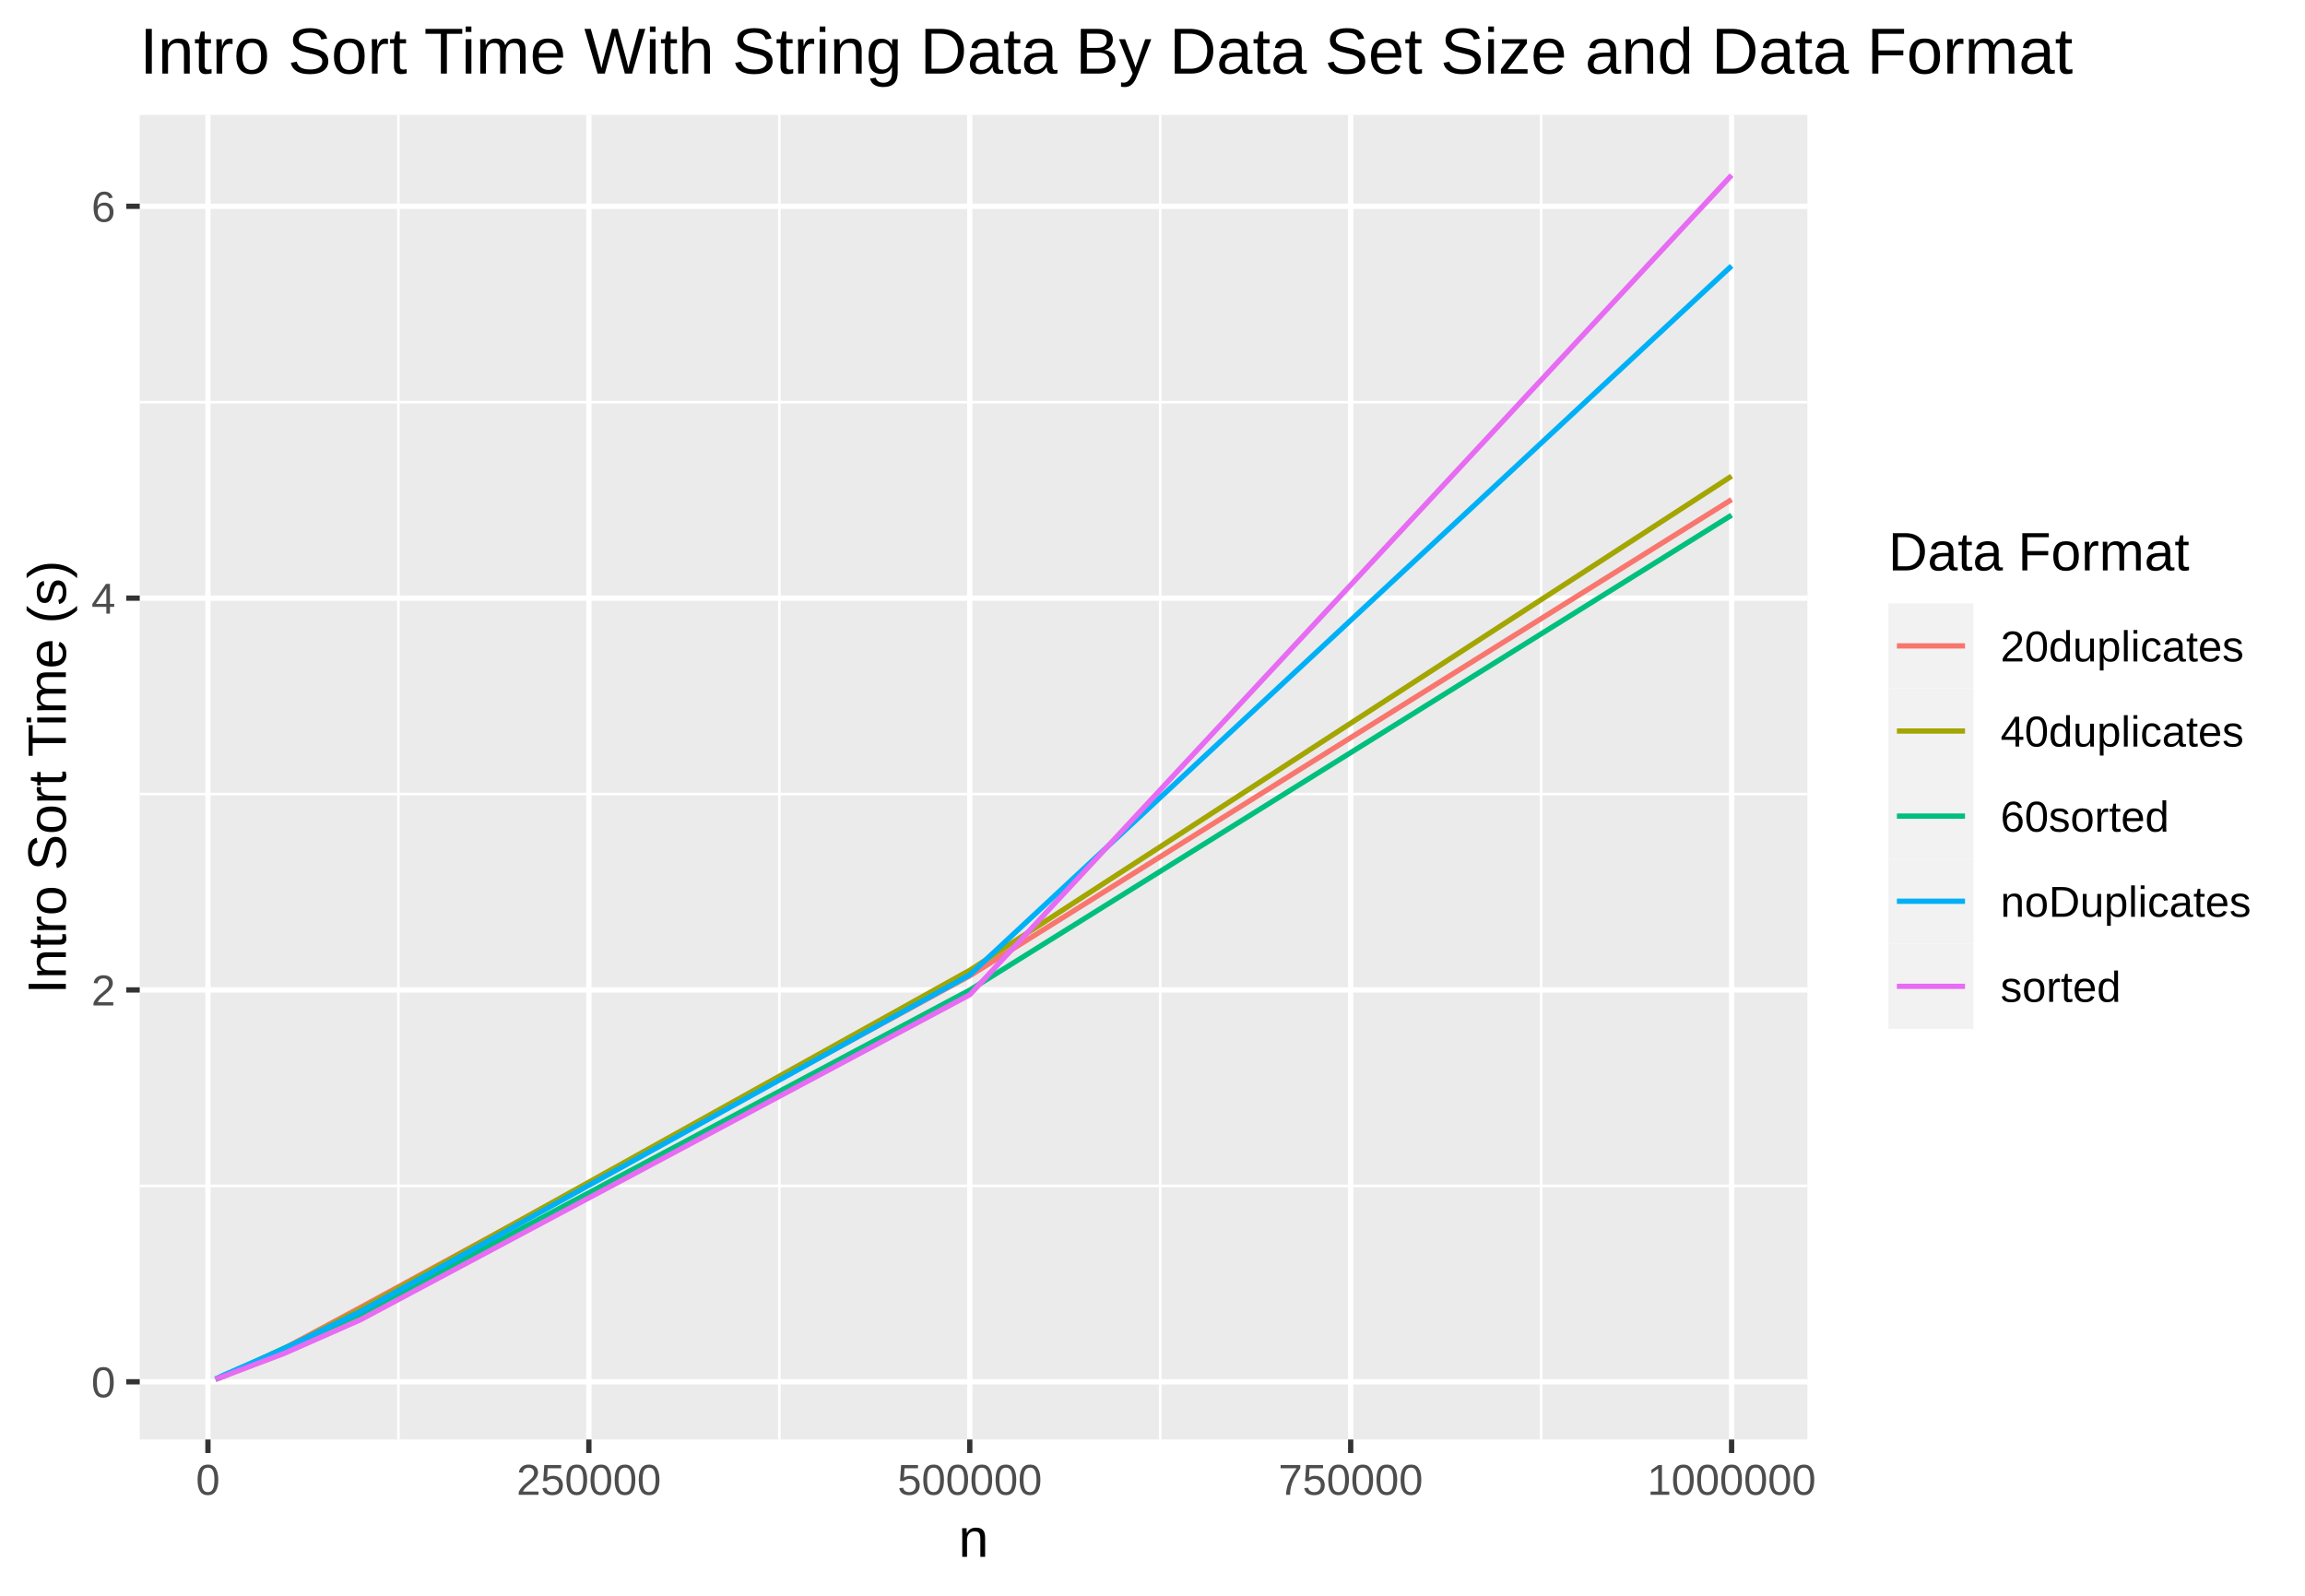
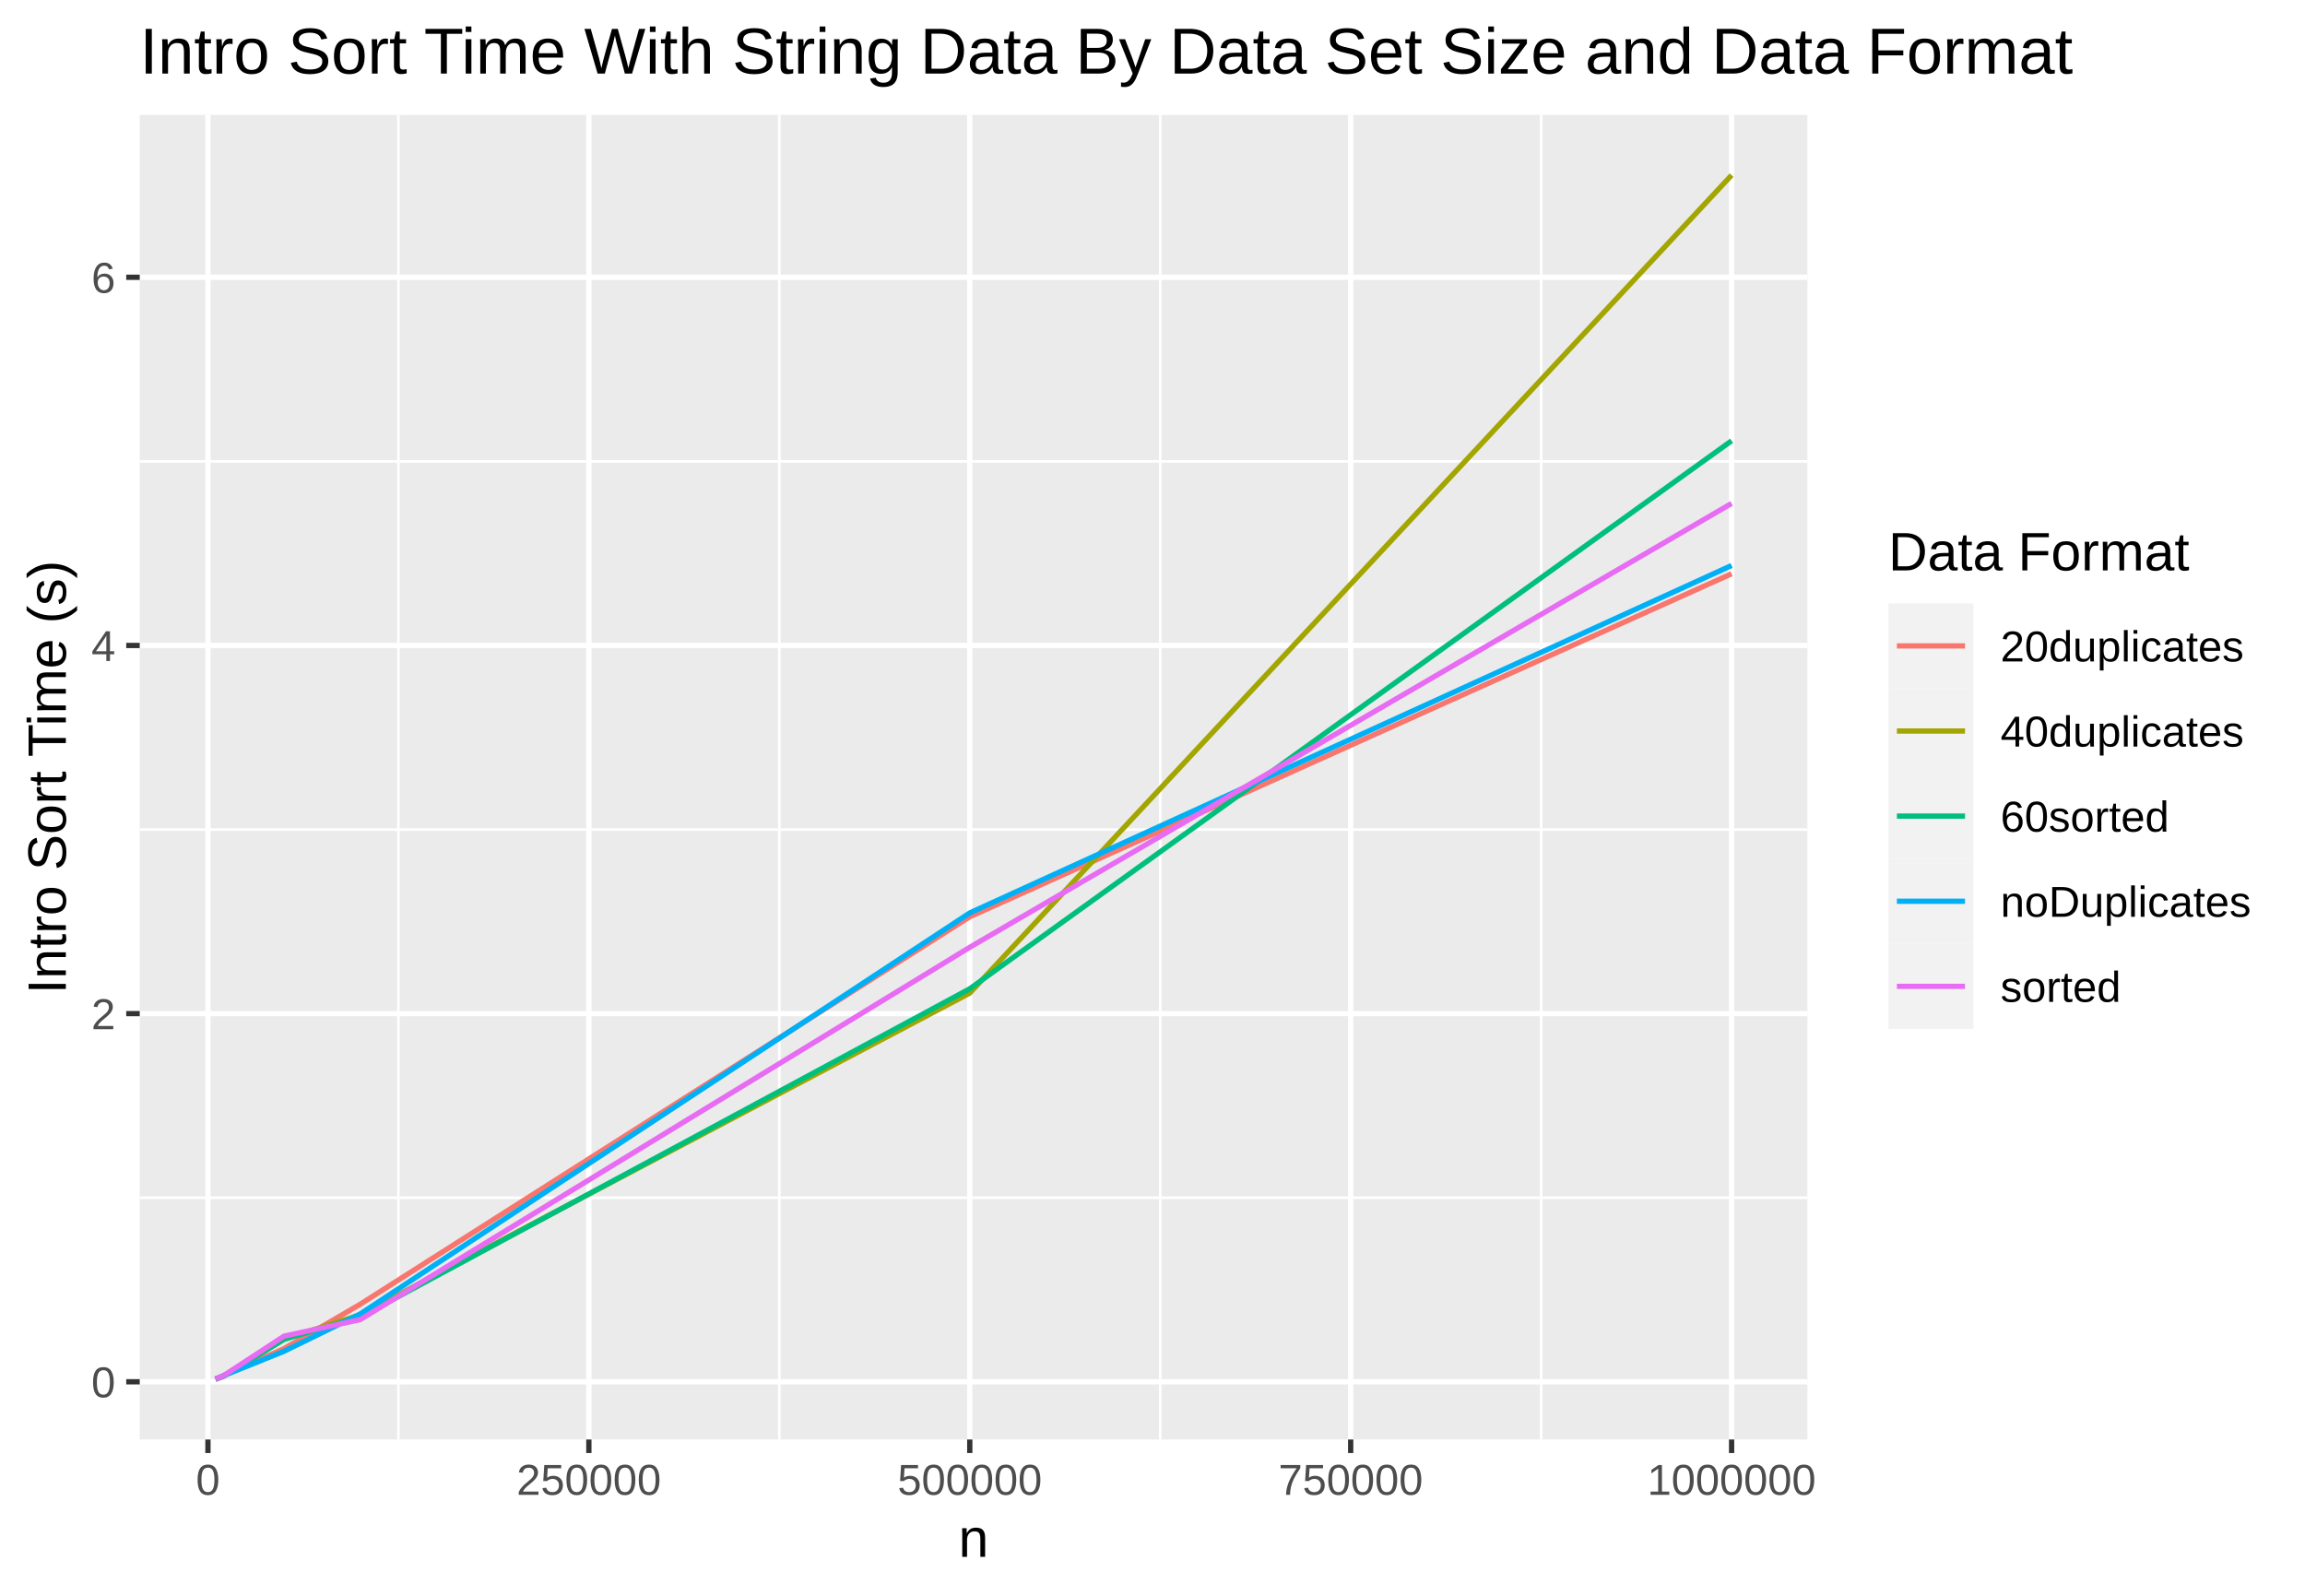
<svg xmlns="http://www.w3.org/2000/svg" class="svglite" width="468.00pt" height="324.00pt" viewBox="0 0 468.00 324.00">
  <defs>
    <style type="text/css">
    .svglite line, .svglite polyline, .svglite polygon, .svglite path, .svglite rect, .svglite circle {
      fill: none;
      stroke: #000000;
      stroke-linecap: round;
      stroke-linejoin: round;
      stroke-miterlimit: 10.00;
    }
    .svglite text {
      white-space: pre;
    }
  </style>
  </defs>
  <rect width="100%" height="100%" style="stroke: none; fill: #FFFFFF;" />
  <defs>
    <clipPath id="cpMC4wMHw0NjguMDB8MC4wMHwzMjQuMDA=">
      <rect x="0.00" y="0.00" width="468.00" height="324.00" />
    </clipPath>
  </defs>
  <g clip-path="url(#cpMC4wMHw0NjguMDB8MC4wMHwzMjQuMDA=)">
    <rect x="0.00" y="0.00" width="468.00" height="324.00" style="stroke-width: 1.07; stroke: #FFFFFF; fill: #FFFFFF;" />
  </g>
  <defs>
    <clipPath id="cpMjguMzd8MzY2Ljk4fDIzLjM0fDI5Mi4yNw==">
      <rect x="28.37" y="23.34" width="338.60" height="268.93" />
    </clipPath>
  </defs>
  <g clip-path="url(#cpMjguMzd8MzY2Ljk4fDIzLjM0fDI5Mi4yNw==)">
    <rect x="28.37" y="23.34" width="338.60" height="268.93" style="stroke-width: 1.07; stroke: none; fill: #EBEBEB;" />
-     <polyline points="28.37,240.77 366.98,240.77 " style="stroke-width: 0.53; stroke: #FFFFFF; stroke-linecap: butt;" />
-     <polyline points="28.37,161.22 366.98,161.22 " style="stroke-width: 0.53; stroke: #FFFFFF; stroke-linecap: butt;" />
-     <polyline points="28.37,81.66 366.98,81.66 " style="stroke-width: 0.53; stroke: #FFFFFF; stroke-linecap: butt;" />
+     <polyline points="28.37,243.18 366.98,243.18 " style="stroke-width: 0.53; stroke: #FFFFFF; stroke-linecap: butt;" />
+     <polyline points="28.37,168.43 366.98,168.43 " style="stroke-width: 0.53; stroke: #FFFFFF; stroke-linecap: butt;" />
+     <polyline points="28.37,93.68 366.98,93.68 " style="stroke-width: 0.53; stroke: #FFFFFF; stroke-linecap: butt;" />
    <polyline points="80.89,292.27 80.89,23.34 " style="stroke-width: 0.53; stroke: #FFFFFF; stroke-linecap: butt;" />
    <polyline points="158.23,292.27 158.23,23.34 " style="stroke-width: 0.53; stroke: #FFFFFF; stroke-linecap: butt;" />
    <polyline points="235.57,292.27 235.57,23.34 " style="stroke-width: 0.53; stroke: #FFFFFF; stroke-linecap: butt;" />
    <polyline points="312.91,292.27 312.91,23.34 " style="stroke-width: 0.53; stroke: #FFFFFF; stroke-linecap: butt;" />
    <polyline points="28.37,280.55 366.98,280.55 " style="stroke-width: 1.07; stroke: #FFFFFF; stroke-linecap: butt;" />
-     <polyline points="28.37,200.99 366.98,200.99 " style="stroke-width: 1.07; stroke: #FFFFFF; stroke-linecap: butt;" />
-     <polyline points="28.37,121.44 366.98,121.44 " style="stroke-width: 1.07; stroke: #FFFFFF; stroke-linecap: butt;" />
-     <polyline points="28.37,41.88 366.98,41.88 " style="stroke-width: 1.07; stroke: #FFFFFF; stroke-linecap: butt;" />
+     <polyline points="28.37,205.80 366.98,205.80 " style="stroke-width: 1.07; stroke: #FFFFFF; stroke-linecap: butt;" />
+     <polyline points="28.37,131.05 366.98,131.05 " style="stroke-width: 1.07; stroke: #FFFFFF; stroke-linecap: butt;" />
+     <polyline points="28.37,56.30 366.98,56.30 " style="stroke-width: 1.07; stroke: #FFFFFF; stroke-linecap: butt;" />
    <polyline points="42.22,292.27 42.22,23.34 " style="stroke-width: 1.07; stroke: #FFFFFF; stroke-linecap: butt;" />
    <polyline points="119.56,292.27 119.56,23.34 " style="stroke-width: 1.07; stroke: #FFFFFF; stroke-linecap: butt;" />
    <polyline points="196.90,292.27 196.90,23.34 " style="stroke-width: 1.07; stroke: #FFFFFF; stroke-linecap: butt;" />
    <polyline points="274.24,292.27 274.24,23.34 " style="stroke-width: 1.07; stroke: #FFFFFF; stroke-linecap: butt;" />
    <polyline points="351.58,292.27 351.58,23.34 " style="stroke-width: 1.07; stroke: #FFFFFF; stroke-linecap: butt;" />
-     <polyline points="43.76,280.01 45.31,279.48 57.68,273.79 73.15,265.48 196.90,198.12 351.58,101.43 " style="stroke-width: 1.07; stroke: #F8766D; stroke-linecap: butt;" />
-     <polyline points="43.76,279.99 45.31,279.46 57.68,273.94 73.15,265.83 196.90,197.00 351.58,96.67 " style="stroke-width: 1.07; stroke: #A3A500; stroke-linecap: butt;" />
-     <polyline points="43.76,280.04 45.31,279.42 57.68,273.73 73.15,266.86 196.90,201.02 351.58,104.59 " style="stroke-width: 1.07; stroke: #00BF7D; stroke-linecap: butt;" />
-     <polyline points="43.76,280.02 45.31,279.24 57.68,273.85 73.15,266.31 196.90,197.91 351.58,53.98 " style="stroke-width: 1.07; stroke: #00B0F6; stroke-linecap: butt;" />
-     <polyline points="43.76,280.02 45.31,279.48 57.68,274.79 73.15,267.97 196.90,201.97 351.58,35.56 " style="stroke-width: 1.07; stroke: #E76BF3; stroke-linecap: butt;" />
+     <polyline points="43.76,280.03 45.31,279.33 57.68,273.81 73.15,264.80 196.90,186.14 351.58,116.49 " style="stroke-width: 1.07; stroke: #F8766D; stroke-linecap: butt;" />
+     <polyline points="43.76,280.04 45.31,279.39 57.68,271.88 73.15,266.95 196.90,201.63 351.58,35.56 " style="stroke-width: 1.07; stroke: #A3A500; stroke-linecap: butt;" />
+     <polyline points="43.76,279.99 45.31,279.48 57.68,271.92 73.15,267.40 196.90,200.75 351.58,89.49 " style="stroke-width: 1.07; stroke: #00BF7D; stroke-linecap: butt;" />
+     <polyline points="43.76,280.02 45.31,279.33 57.68,274.35 73.15,266.77 196.90,185.35 351.58,114.81 " style="stroke-width: 1.07; stroke: #00B0F6; stroke-linecap: butt;" />
+     <polyline points="43.76,279.97 45.31,279.36 57.68,271.28 73.15,267.92 196.90,192.33 351.58,102.21 " style="stroke-width: 1.07; stroke: #E76BF3; stroke-linecap: butt;" />
  </g>
  <g clip-path="url(#cpMC4wMHw0NjguMDB8MC4wMHwzMjQuMDA=)">
-     <text x="23.44" y="283.70" text-anchor="end" style="font-size: 8.80px;fill: #4D4D4D; font-family: &quot;Arial&quot;;" textLength="4.90px" lengthAdjust="spacingAndGlyphs">0</text>
-     <text x="23.44" y="204.15" text-anchor="end" style="font-size: 8.80px;fill: #4D4D4D; font-family: &quot;Arial&quot;;" textLength="4.90px" lengthAdjust="spacingAndGlyphs">2</text>
-     <text x="23.44" y="124.59" text-anchor="end" style="font-size: 8.80px;fill: #4D4D4D; font-family: &quot;Arial&quot;;" textLength="4.90px" lengthAdjust="spacingAndGlyphs">4</text>
-     <text x="23.44" y="45.04" text-anchor="end" style="font-size: 8.80px;fill: #4D4D4D; font-family: &quot;Arial&quot;;" textLength="4.90px" lengthAdjust="spacingAndGlyphs">6</text>
+     <text x="23.44" y="283.71" text-anchor="end" style="font-size: 8.80px;fill: #4D4D4D; font-family: &quot;Arial&quot;;" textLength="4.90px" lengthAdjust="spacingAndGlyphs">0</text>
+     <text x="23.44" y="208.96" text-anchor="end" style="font-size: 8.80px;fill: #4D4D4D; font-family: &quot;Arial&quot;;" textLength="4.90px" lengthAdjust="spacingAndGlyphs">2</text>
+     <text x="23.44" y="134.21" text-anchor="end" style="font-size: 8.80px;fill: #4D4D4D; font-family: &quot;Arial&quot;;" textLength="4.90px" lengthAdjust="spacingAndGlyphs">4</text>
+     <text x="23.44" y="59.46" text-anchor="end" style="font-size: 8.80px;fill: #4D4D4D; font-family: &quot;Arial&quot;;" textLength="4.90px" lengthAdjust="spacingAndGlyphs">6</text>
    <polyline points="25.63,280.55 28.37,280.55 " style="stroke-width: 1.07; stroke: #333333; stroke-linecap: butt;" />
-     <polyline points="25.63,200.99 28.37,200.99 " style="stroke-width: 1.07; stroke: #333333; stroke-linecap: butt;" />
-     <polyline points="25.63,121.44 28.37,121.44 " style="stroke-width: 1.07; stroke: #333333; stroke-linecap: butt;" />
-     <polyline points="25.63,41.88 28.37,41.88 " style="stroke-width: 1.07; stroke: #333333; stroke-linecap: butt;" />
+     <polyline points="25.63,205.80 28.37,205.80 " style="stroke-width: 1.07; stroke: #333333; stroke-linecap: butt;" />
+     <polyline points="25.63,131.05 28.37,131.05 " style="stroke-width: 1.07; stroke: #333333; stroke-linecap: butt;" />
+     <polyline points="25.63,56.30 28.37,56.30 " style="stroke-width: 1.07; stroke: #333333; stroke-linecap: butt;" />
    <polyline points="42.22,295.01 42.22,292.27 " style="stroke-width: 1.07; stroke: #333333; stroke-linecap: butt;" />
    <polyline points="119.56,295.01 119.56,292.27 " style="stroke-width: 1.07; stroke: #333333; stroke-linecap: butt;" />
    <polyline points="196.90,295.01 196.90,292.27 " style="stroke-width: 1.07; stroke: #333333; stroke-linecap: butt;" />
    <polyline points="274.24,295.01 274.24,292.27 " style="stroke-width: 1.07; stroke: #333333; stroke-linecap: butt;" />
    <polyline points="351.58,295.01 351.58,292.27 " style="stroke-width: 1.07; stroke: #333333; stroke-linecap: butt;" />
    <text x="42.22" y="303.50" text-anchor="middle" style="font-size: 8.80px;fill: #4D4D4D; font-family: &quot;Arial&quot;;" textLength="4.90px" lengthAdjust="spacingAndGlyphs">0</text>
    <text x="119.56" y="303.50" text-anchor="middle" style="font-size: 8.80px;fill: #4D4D4D; font-family: &quot;Arial&quot;;" textLength="29.38px" lengthAdjust="spacingAndGlyphs">250000</text>
    <text x="196.90" y="303.50" text-anchor="middle" style="font-size: 8.80px;fill: #4D4D4D; font-family: &quot;Arial&quot;;" textLength="29.38px" lengthAdjust="spacingAndGlyphs">500000</text>
    <text x="274.24" y="303.50" text-anchor="middle" style="font-size: 8.80px;fill: #4D4D4D; font-family: &quot;Arial&quot;;" textLength="29.38px" lengthAdjust="spacingAndGlyphs">750000</text>
    <text x="351.58" y="303.50" text-anchor="middle" style="font-size: 8.80px;fill: #4D4D4D; font-family: &quot;Arial&quot;;" textLength="34.27px" lengthAdjust="spacingAndGlyphs">1000000</text>
    <text x="197.67" y="316.09" text-anchor="middle" style="font-size: 11.00px; font-family: &quot;Arial&quot;;" textLength="6.12px" lengthAdjust="spacingAndGlyphs">n</text>
    <text transform="translate(13.37,157.80) rotate(-90)" text-anchor="middle" style="font-size: 11.00px; font-family: &quot;Arial&quot;;" textLength="88.62px" lengthAdjust="spacingAndGlyphs">Intro Sort Time (s)</text>
    <rect x="377.93" y="101.22" width="84.59" height="113.16" style="stroke-width: 1.07; stroke: none; fill: #FFFFFF;" />
    <text x="383.41" y="115.81" style="font-size: 11.00px; font-family: &quot;Arial&quot;;" textLength="61.13px" lengthAdjust="spacingAndGlyphs">Data Format</text>
    <rect x="383.41" y="122.50" width="17.28" height="17.28" style="stroke-width: 1.07; stroke: none; fill: #F2F2F2;" />
    <line x1="385.14" y1="131.14" x2="398.97" y2="131.14" style="stroke-width: 1.07; stroke: #F8766D; stroke-linecap: butt;" />
    <rect x="383.41" y="139.78" width="17.28" height="17.28" style="stroke-width: 1.07; stroke: none; fill: #F2F2F2;" />
    <line x1="385.14" y1="148.42" x2="398.97" y2="148.42" style="stroke-width: 1.07; stroke: #A3A500; stroke-linecap: butt;" />
    <rect x="383.41" y="157.06" width="17.28" height="17.28" style="stroke-width: 1.07; stroke: none; fill: #F2F2F2;" />
    <line x1="385.14" y1="165.70" x2="398.97" y2="165.70" style="stroke-width: 1.07; stroke: #00BF7D; stroke-linecap: butt;" />
    <rect x="383.41" y="174.34" width="17.28" height="17.28" style="stroke-width: 1.07; stroke: none; fill: #F2F2F2;" />
    <line x1="385.14" y1="182.98" x2="398.97" y2="182.98" style="stroke-width: 1.07; stroke: #00B0F6; stroke-linecap: butt;" />
    <rect x="383.41" y="191.62" width="17.28" height="17.28" style="stroke-width: 1.07; stroke: none; fill: #F2F2F2;" />
    <line x1="385.14" y1="200.26" x2="398.97" y2="200.26" style="stroke-width: 1.07; stroke: #E76BF3; stroke-linecap: butt;" />
    <text x="406.17" y="134.30" style="font-size: 8.80px; font-family: &quot;Arial&quot;;" textLength="49.41px" lengthAdjust="spacingAndGlyphs">20duplicates</text>
    <text x="406.17" y="151.58" style="font-size: 8.80px; font-family: &quot;Arial&quot;;" textLength="49.41px" lengthAdjust="spacingAndGlyphs">40duplicates</text>
    <text x="406.17" y="168.86" style="font-size: 8.80px; font-family: &quot;Arial&quot;;" textLength="34.25px" lengthAdjust="spacingAndGlyphs">60sorted</text>
    <text x="406.17" y="186.14" style="font-size: 8.80px; font-family: &quot;Arial&quot;;" textLength="50.87px" lengthAdjust="spacingAndGlyphs">noDuplicates</text>
    <text x="406.17" y="203.42" style="font-size: 8.80px; font-family: &quot;Arial&quot;;" textLength="24.46px" lengthAdjust="spacingAndGlyphs">sorted</text>
    <text x="28.37" y="14.94" style="font-size: 13.20px; font-family: &quot;Arial&quot;;" textLength="392.95px" lengthAdjust="spacingAndGlyphs">Intro Sort Time With String Data By Data Set Size and Data Format</text>
  </g>
</svg>
